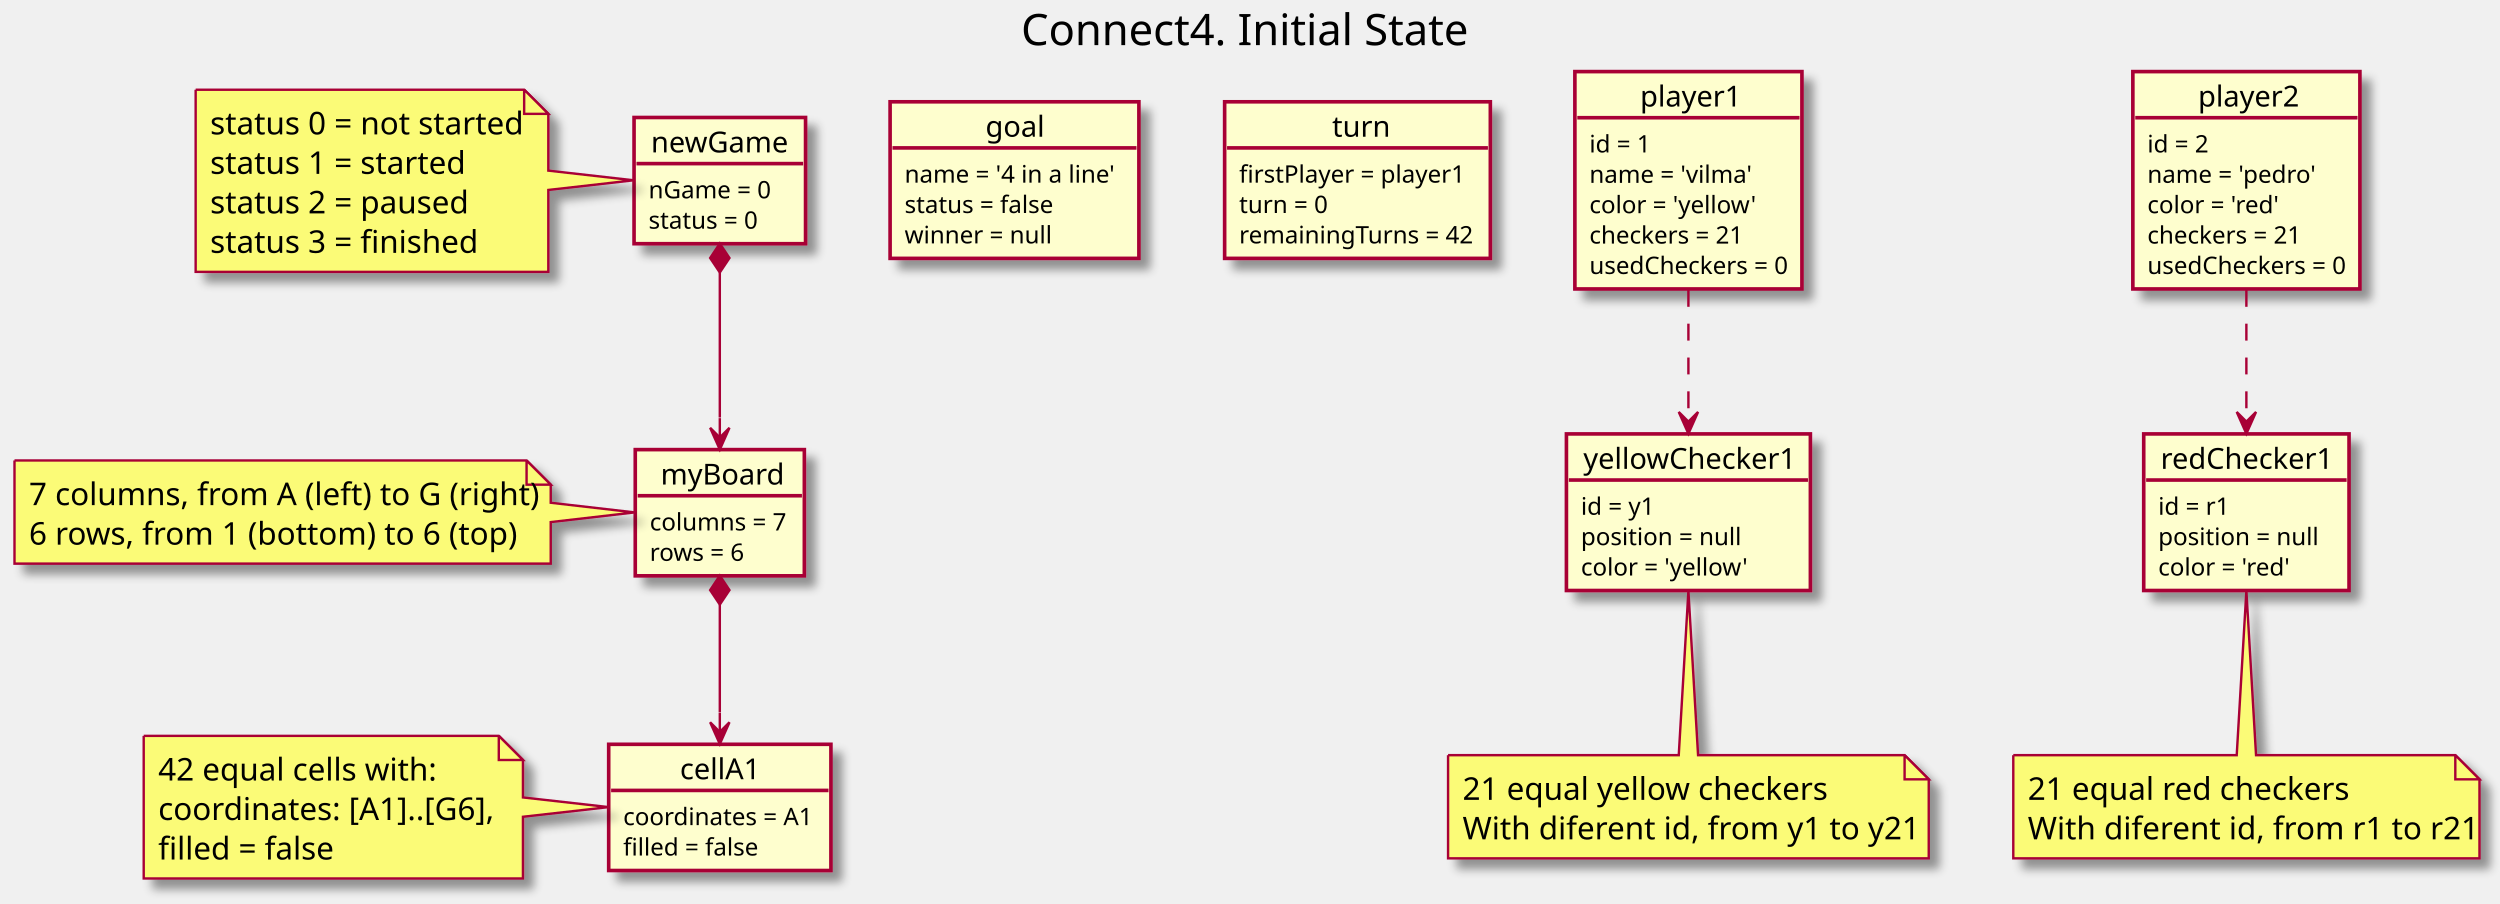
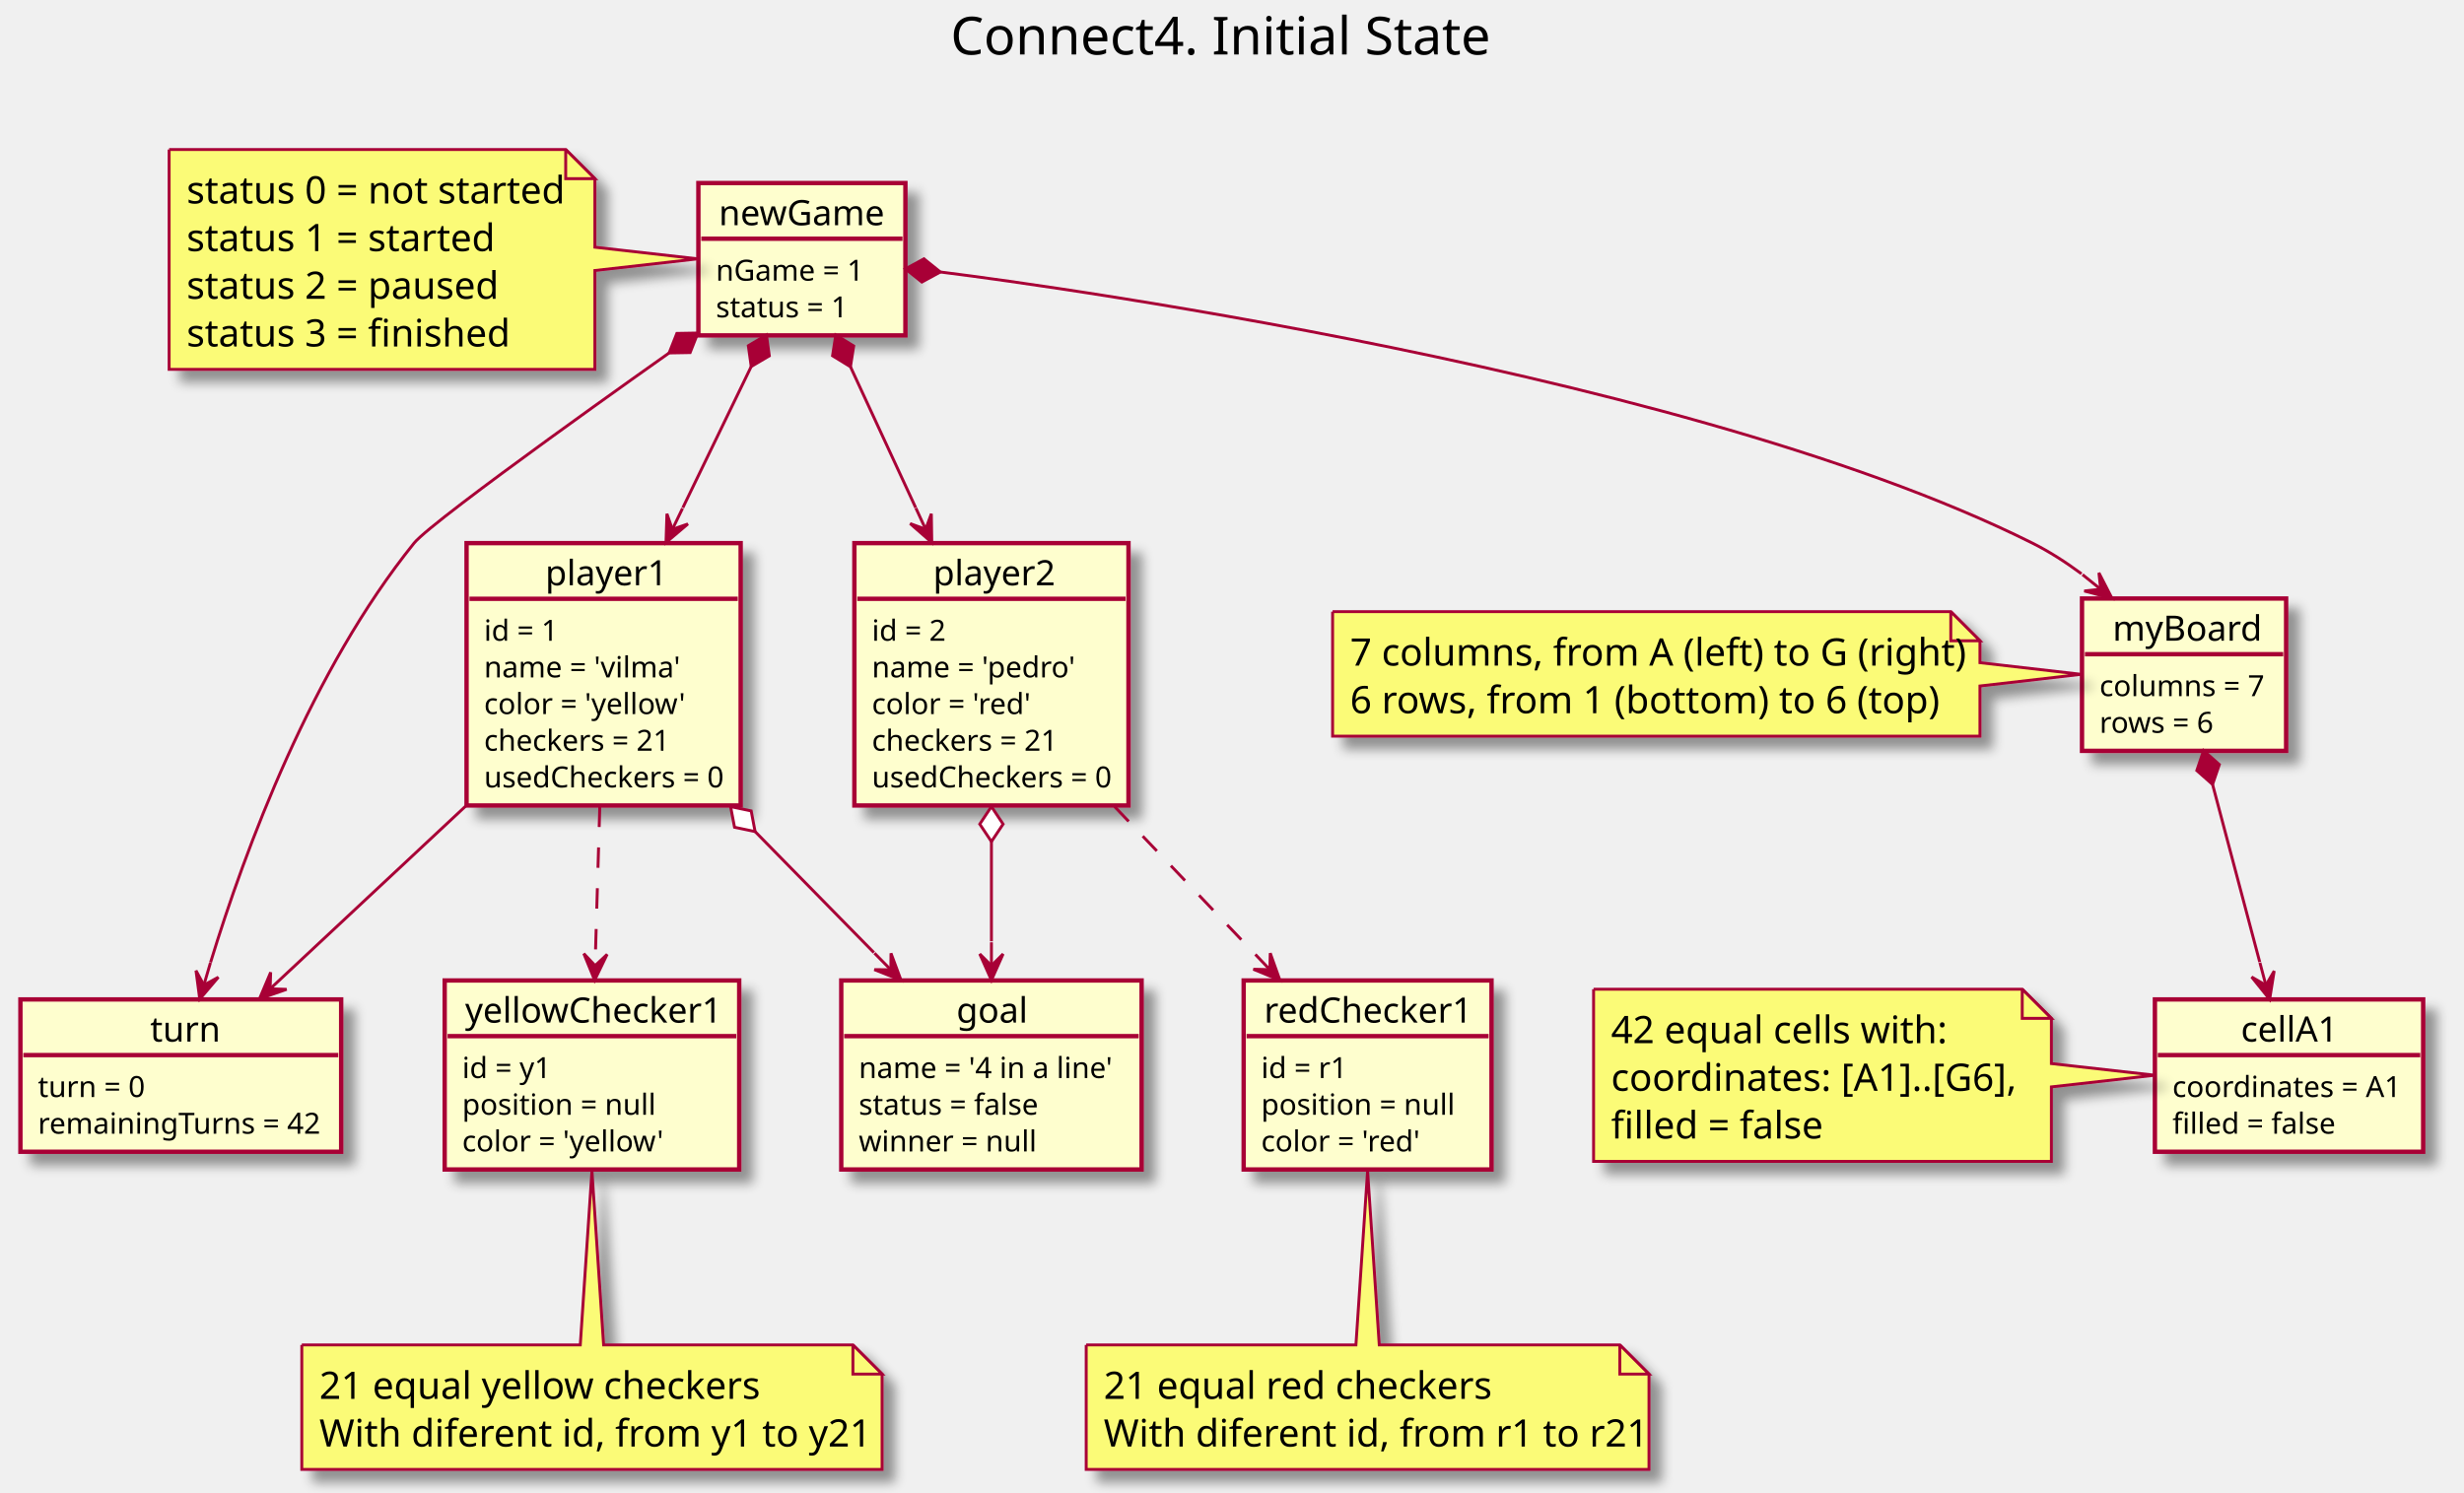
- <svg xmlns="http://www.w3.org/2000/svg" contentScriptType="application/ecmascript" contentStyleType="text/css" height="374px" preserveAspectRatio="none" style="width:1035px;height:374px;background:#FFFFFF;" version="1.1" viewBox="0 0 1035 374" width="1035px" zoomAndPan="magnify">
+ <svg xmlns="http://www.w3.org/2000/svg" contentScriptType="application/ecmascript" contentStyleType="text/css" height="512px" preserveAspectRatio="none" style="width:845px;height:512px;background:#FFFFFF;" version="1.1" viewBox="0 0 845 512" width="845px" zoomAndPan="magnify">
  <defs>
-     <filter height="300%" id="f3rmq802ilvh6" width="300%" x="-1" y="-1">
+     <filter height="300%" id="f109fe5ho316vh" width="300%" x="-1" y="-1">
      <feGaussianBlur result="blurOut" stdDeviation="2.0" />
      <feColorMatrix in="blurOut" result="blurOut2" type="matrix" values="0 0 0 0 0 0 0 0 0 0 0 0 0 0 0 0 0 0 .4 0" />
      <feOffset dx="4.0" dy="4.0" in="blurOut2" result="blurOut3" />
      <feBlend in="SourceGraphic" in2="blurOut3" mode="normal" />
    </filter>
  </defs>
  <g>
-     <text fill="#000000" font-family="sans-serif" font-size="18" lengthAdjust="spacing" textLength="175" x="422.75" y="18.686">Connect4. Initial State</text>
-     <rect fill="#FEFECE" filter="url(#f3rmq802ilvh6)" height="52.25" style="stroke:#A80036;stroke-width:1.5;" width="71" x="262.5" y="48.641" />
-     <text fill="#000000" font-family="sans-serif" font-size="12" lengthAdjust="spacing" textLength="57" x="269.5" y="63.098">newGame</text>
-     <line style="stroke:#A80036;stroke-width:1.5;" x1="263.5" x2="332.5" y1="67.734" y2="67.734" />
-     <text fill="#000000" font-family="sans-serif" font-size="10" lengthAdjust="spacing" textLength="53" x="268.5" y="82.115">nGame = 0</text>
-     <text fill="#000000" font-family="sans-serif" font-size="10" lengthAdjust="spacing" textLength="44" x="268.5" y="94.693">status = 0</text>
-     <path d="M81,37.141 L81,112.547 A0,0 0 0 0 81,112.547 L227,112.547 A0,0 0 0 0 227,112.547 L227,78.641 L262.29,74.641 L227,70.641 L227,47.141 L217,37.141 L81,37.141 A0,0 0 0 0 81,37.141 " fill="#FBFB77" filter="url(#f3rmq802ilvh6)" style="stroke:#A80036;stroke-width:1.0;" />
-     <path d="M217,37.141 L217,47.141 L227,47.141 L217,37.141 " fill="#FBFB77" style="stroke:#A80036;stroke-width:1.0;" />
-     <text fill="#000000" font-family="sans-serif" font-size="13" lengthAdjust="spacing" textLength="125" x="87" y="55.636">status 0 = not started</text>
-     <text fill="#000000" font-family="sans-serif" font-size="13" lengthAdjust="spacing" textLength="103" x="87" y="71.987">status 1 = started</text>
-     <text fill="#000000" font-family="sans-serif" font-size="13" lengthAdjust="spacing" textLength="105" x="87" y="88.339">status 2 = paused</text>
-     <text fill="#000000" font-family="sans-serif" font-size="13" lengthAdjust="spacing" textLength="107" x="87" y="104.69">status 3 = finished</text>
-     <rect fill="#FEFECE" filter="url(#f3rmq802ilvh6)" height="64.828" style="stroke:#A80036;stroke-width:1.5;" width="103" x="368.5" y="42.141" />
-     <text fill="#000000" font-family="sans-serif" font-size="12" lengthAdjust="spacing" textLength="24" x="408" y="56.598">goal</text>
-     <line style="stroke:#A80036;stroke-width:1.5;" x1="369.5" x2="470.5" y1="61.234" y2="61.234" />
-     <text fill="#000000" font-family="sans-serif" font-size="10" lengthAdjust="spacing" textLength="91" x="374.5" y="75.615">name = '4 in a line'</text>
-     <text fill="#000000" font-family="sans-serif" font-size="10" lengthAdjust="spacing" textLength="60" x="374.5" y="88.193">status = false</text>
-     <text fill="#000000" font-family="sans-serif" font-size="10" lengthAdjust="spacing" textLength="61" x="374.5" y="100.772">winner = null</text>
-     <rect fill="#FEFECE" filter="url(#f3rmq802ilvh6)" height="64.828" style="stroke:#A80036;stroke-width:1.5;" width="110" x="507" y="42.141" />
-     <text fill="#000000" font-family="sans-serif" font-size="12" lengthAdjust="spacing" textLength="21" x="551.5" y="56.598">turn</text>
-     <line style="stroke:#A80036;stroke-width:1.5;" x1="508" x2="616" y1="61.234" y2="61.234" />
-     <text fill="#000000" font-family="sans-serif" font-size="10" lengthAdjust="spacing" textLength="93" x="513" y="75.615">firstPlayer = player1</text>
-     <text fill="#000000" font-family="sans-serif" font-size="10" lengthAdjust="spacing" textLength="36" x="513" y="88.193">turn = 0</text>
-     <text fill="#000000" font-family="sans-serif" font-size="10" lengthAdjust="spacing" textLength="98" x="513" y="100.772">remainingTurns = 42</text>
-     <rect fill="#FEFECE" filter="url(#f3rmq802ilvh6)" height="52.25" style="stroke:#A80036;stroke-width:1.5;" width="70" x="263" y="186.141" />
-     <text fill="#000000" font-family="sans-serif" font-size="12" lengthAdjust="spacing" textLength="49" x="273.5" y="200.598">myBoard</text>
-     <line style="stroke:#A80036;stroke-width:1.5;" x1="264" x2="332" y1="205.234" y2="205.234" />
-     <text fill="#000000" font-family="sans-serif" font-size="10" lengthAdjust="spacing" textLength="58" x="269" y="219.615">columns = 7</text>
-     <text fill="#000000" font-family="sans-serif" font-size="10" lengthAdjust="spacing" textLength="38" x="269" y="232.193">rows = 6</text>
-     <rect fill="#FEFECE" filter="url(#f3rmq802ilvh6)" height="52.25" style="stroke:#A80036;stroke-width:1.5;" width="92" x="252" y="308.141" />
-     <text fill="#000000" font-family="sans-serif" font-size="12" lengthAdjust="spacing" textLength="33" x="281.5" y="322.598">cellA1</text>
-     <line style="stroke:#A80036;stroke-width:1.5;" x1="253" x2="343" y1="327.234" y2="327.234" />
-     <text fill="#000000" font-family="sans-serif" font-size="10" lengthAdjust="spacing" textLength="80" x="258" y="341.615">coordinates = A1</text>
-     <text fill="#000000" font-family="sans-serif" font-size="10" lengthAdjust="spacing" textLength="58" x="258" y="354.193">filled = false</text>
-     <rect fill="#FEFECE" filter="url(#f3rmq802ilvh6)" height="89.984" style="stroke:#A80036;stroke-width:1.5;" width="94" x="652" y="29.641" />
-     <text fill="#000000" font-family="sans-serif" font-size="12" lengthAdjust="spacing" textLength="40" x="679" y="44.098">player1</text>
-     <line style="stroke:#A80036;stroke-width:1.5;" x1="653" x2="745" y1="48.734" y2="48.734" />
-     <text fill="#000000" font-family="sans-serif" font-size="10" lengthAdjust="spacing" textLength="27" x="658" y="63.115">id = 1</text>
-     <text fill="#000000" font-family="sans-serif" font-size="10" lengthAdjust="spacing" textLength="69" x="658" y="75.693">name = 'vilma'</text>
-     <text fill="#000000" font-family="sans-serif" font-size="10" lengthAdjust="spacing" textLength="70" x="658" y="88.272">color = 'yellow'</text>
-     <text fill="#000000" font-family="sans-serif" font-size="10" lengthAdjust="spacing" textLength="65" x="658" y="100.85">checkers = 21</text>
-     <text fill="#000000" font-family="sans-serif" font-size="10" lengthAdjust="spacing" textLength="82" x="658" y="113.428">usedCheckers = 0</text>
-     <rect fill="#FEFECE" filter="url(#f3rmq802ilvh6)" height="89.984" style="stroke:#A80036;stroke-width:1.5;" width="94" x="883" y="29.641" />
-     <text fill="#000000" font-family="sans-serif" font-size="12" lengthAdjust="spacing" textLength="40" x="910" y="44.098">player2</text>
-     <line style="stroke:#A80036;stroke-width:1.5;" x1="884" x2="976" y1="48.734" y2="48.734" />
-     <text fill="#000000" font-family="sans-serif" font-size="10" lengthAdjust="spacing" textLength="27" x="889" y="63.115">id = 2</text>
-     <text fill="#000000" font-family="sans-serif" font-size="10" lengthAdjust="spacing" textLength="70" x="889" y="75.693">name = 'pedro'</text>
-     <text fill="#000000" font-family="sans-serif" font-size="10" lengthAdjust="spacing" textLength="55" x="889" y="88.272">color = 'red'</text>
-     <text fill="#000000" font-family="sans-serif" font-size="10" lengthAdjust="spacing" textLength="65" x="889" y="100.85">checkers = 21</text>
-     <text fill="#000000" font-family="sans-serif" font-size="10" lengthAdjust="spacing" textLength="82" x="889" y="113.428">usedCheckers = 0</text>
-     <rect fill="#FEFECE" filter="url(#f3rmq802ilvh6)" height="64.828" style="stroke:#A80036;stroke-width:1.5;" width="85" x="887.5" y="179.641" />
-     <text fill="#000000" font-family="sans-serif" font-size="12" lengthAdjust="spacing" textLength="71" x="894.5" y="194.098">redChecker1</text>
-     <line style="stroke:#A80036;stroke-width:1.5;" x1="888.5" x2="971.5" y1="198.734" y2="198.734" />
-     <text fill="#000000" font-family="sans-serif" font-size="10" lengthAdjust="spacing" textLength="30" x="893.5" y="213.115">id = r1</text>
-     <text fill="#000000" font-family="sans-serif" font-size="10" lengthAdjust="spacing" textLength="67" x="893.5" y="225.693">position = null</text>
-     <text fill="#000000" font-family="sans-serif" font-size="10" lengthAdjust="spacing" textLength="55" x="893.5" y="238.272">color = 'red'</text>
-     <rect fill="#FEFECE" filter="url(#f3rmq802ilvh6)" height="64.828" style="stroke:#A80036;stroke-width:1.5;" width="101" x="648.5" y="179.641" />
-     <text fill="#000000" font-family="sans-serif" font-size="12" lengthAdjust="spacing" textLength="87" x="655.5" y="194.098">yellowChecker1</text>
-     <line style="stroke:#A80036;stroke-width:1.5;" x1="649.5" x2="748.5" y1="198.734" y2="198.734" />
-     <text fill="#000000" font-family="sans-serif" font-size="10" lengthAdjust="spacing" textLength="32" x="654.5" y="213.115">id = y1</text>
-     <text fill="#000000" font-family="sans-serif" font-size="10" lengthAdjust="spacing" textLength="67" x="654.5" y="225.693">position = null</text>
-     <text fill="#000000" font-family="sans-serif" font-size="10" lengthAdjust="spacing" textLength="70" x="654.5" y="238.272">color = 'yellow'</text>
-     <path d="M6,190.641 L6,233.344 A0,0 0 0 0 6,233.344 L228,233.344 A0,0 0 0 0 228,233.344 L228,216.141 L262.73,212.141 L228,208.141 L228,200.641 L218,190.641 L6,190.641 A0,0 0 0 0 6,190.641 " fill="#FBFB77" filter="url(#f3rmq802ilvh6)" style="stroke:#A80036;stroke-width:1.0;" />
-     <path d="M218,190.641 L218,200.641 L228,200.641 L218,190.641 " fill="#FBFB77" style="stroke:#A80036;stroke-width:1.0;" />
-     <text fill="#000000" font-family="sans-serif" font-size="13" lengthAdjust="spacing" textLength="201" x="12" y="209.136">7 columns, from A (left) to G (right)</text>
-     <text fill="#000000" font-family="sans-serif" font-size="13" lengthAdjust="spacing" textLength="190" x="12" y="225.487">6 rows, from 1 (bottom) to 6 (top)</text>
-     <path d="M59.5,304.641 L59.5,363.695 A0,0 0 0 0 59.5,363.695 L216.5,363.695 A0,0 0 0 0 216.5,363.695 L216.5,338.141 L251.98,334.141 L216.5,330.141 L216.5,314.641 L206.5,304.641 L59.5,304.641 A0,0 0 0 0 59.5,304.641 " fill="#FBFB77" filter="url(#f3rmq802ilvh6)" style="stroke:#A80036;stroke-width:1.0;" />
-     <path d="M206.5,304.641 L206.5,314.641 L216.5,314.641 L206.5,304.641 " fill="#FBFB77" style="stroke:#A80036;stroke-width:1.0;" />
-     <text fill="#000000" font-family="sans-serif" font-size="13" lengthAdjust="spacing" textLength="111" x="65.5" y="323.136">42 equal cells with:</text>
-     <text fill="#000000" font-family="sans-serif" font-size="13" lengthAdjust="spacing" textLength="136" x="65.5" y="339.487">coordinates: [A1]..[G6],</text>
-     <text fill="#000000" font-family="sans-serif" font-size="13" lengthAdjust="spacing" textLength="69" x="65.5" y="355.839">filled = false</text>
-     <path d="M599.5,312.641 L599.5,355.344 A0,0 0 0 0 599.5,355.344 L798.5,355.344 A0,0 0 0 0 798.5,355.344 L798.5,322.641 L788.5,312.641 L703,312.641 L699,244.671 L695,312.641 L599.5,312.641 A0,0 0 0 0 599.5,312.641 " fill="#FBFB77" filter="url(#f3rmq802ilvh6)" style="stroke:#A80036;stroke-width:1.0;" />
-     <path d="M788.5,312.641 L788.5,322.641 L798.5,322.641 L788.5,312.641 " fill="#FBFB77" style="stroke:#A80036;stroke-width:1.0;" />
-     <text fill="#000000" font-family="sans-serif" font-size="13" lengthAdjust="spacing" textLength="146" x="605.5" y="331.136">21 equal yellow checkers</text>
-     <text fill="#000000" font-family="sans-serif" font-size="13" lengthAdjust="spacing" textLength="178" x="605.5" y="347.487">With diferent id, from y1 to y21</text>
-     <path d="M833.5,312.641 L833.5,355.344 A0,0 0 0 0 833.5,355.344 L1026.5,355.344 A0,0 0 0 0 1026.5,355.344 L1026.5,322.641 L1016.5,312.641 L934,312.641 L930,244.671 L926,312.641 L833.5,312.641 A0,0 0 0 0 833.5,312.641 " fill="#FBFB77" filter="url(#f3rmq802ilvh6)" style="stroke:#A80036;stroke-width:1.0;" />
-     <path d="M1016.5,312.641 L1016.5,322.641 L1026.5,322.641 L1016.5,312.641 " fill="#FBFB77" style="stroke:#A80036;stroke-width:1.0;" />
-     <text fill="#000000" font-family="sans-serif" font-size="13" lengthAdjust="spacing" textLength="128" x="839.5" y="331.136">21 equal red checkers</text>
-     <text fill="#000000" font-family="sans-serif" font-size="13" lengthAdjust="spacing" textLength="172" x="839.5" y="347.487">With diferent id, from r1 to r21</text>
-     <path codeLine="99" d="M298,112.811 C298,112.811 298,154.441 298,172.851 " fill="none" id="newGame-myBoard" style="stroke:#A80036;stroke-width:1.0;" />
-     <polygon fill="#A80036" points="298,186.111,302,177.111,298,181.111,294,177.111,298,186.111" style="stroke:#A80036;stroke-width:1.0;" />
-     <line style="stroke:#A80036;stroke-width:1.0;" x1="298" x2="298" y1="181.111" y2="173.111" />
-     <polygon fill="#A80036" points="298,100.811,294,106.811,298,112.811,302,106.811,298,100.811" style="stroke:#A80036;stroke-width:1.0;" />
-     <path codeLine="100" d="M298,250.301 C298,250.301 298,280.971 298,294.861 " fill="none" id="myBoard-cellA1" style="stroke:#A80036;stroke-width:1.0;" />
-     <polygon fill="#A80036" points="298,308.021,302,299.021,298,303.021,294,299.021,298,308.021" style="stroke:#A80036;stroke-width:1.0;" />
-     <line style="stroke:#A80036;stroke-width:1.0;" x1="298" x2="298" y1="303.021" y2="295.021" />
-     <polygon fill="#A80036" points="298,238.301,294,244.301,298,250.301,302,244.301,298,238.301" style="stroke:#A80036;stroke-width:1.0;" />
-     <path codeLine="102" d="M699,120.011 C699,137.631 699,157.671 699,174.451 " fill="none" id="player1-to-yellowChecker1" style="stroke:#A80036;stroke-width:1.0;stroke-dasharray:7.0,7.0;" />
-     <polygon fill="#A80036" points="699,179.551,703,170.551,699,174.551,695,170.551,699,179.551" style="stroke:#A80036;stroke-width:1.0;" />
-     <path codeLine="103" d="M930,120.011 C930,137.631 930,157.671 930,174.451 " fill="none" id="player2-to-redChecker1" style="stroke:#A80036;stroke-width:1.0;stroke-dasharray:7.0,7.0;" />
-     <polygon fill="#A80036" points="930,179.551,934,170.551,930,174.551,926,170.551,930,179.551" style="stroke:#A80036;stroke-width:1.0;" />
+     <text fill="#000000" font-family="sans-serif" font-size="18" lengthAdjust="spacing" textLength="175" x="326" y="18.686">Connect4. Initial State</text>
+     <text fill="#000000" font-family="sans-serif" font-size="18" lengthAdjust="spacing" textLength="0" x="418.5" y="41.326" />
+     <rect fill="#FEFECE" filter="url(#f109fe5ho316vh)" height="52.25" style="stroke:#A80036;stroke-width:1.5;" width="71" x="239.5" y="62.781" />
+     <text fill="#000000" font-family="sans-serif" font-size="12" lengthAdjust="spacing" textLength="57" x="246.5" y="77.238">newGame</text>
+     <line style="stroke:#A80036;stroke-width:1.5;" x1="240.5" x2="309.5" y1="81.875" y2="81.875" />
+     <text fill="#000000" font-family="sans-serif" font-size="10" lengthAdjust="spacing" textLength="53" x="245.5" y="96.256">nGame = 1</text>
+     <text fill="#000000" font-family="sans-serif" font-size="10" lengthAdjust="spacing" textLength="44" x="245.5" y="108.834">status = 1</text>
+     <path d="M58,51.281 L58,126.688 A0,0 0 0 0 58,126.688 L204,126.688 A0,0 0 0 0 204,126.688 L204,92.781 L239.29,88.781 L204,84.781 L204,61.281 L194,51.281 L58,51.281 A0,0 0 0 0 58,51.281 " fill="#FBFB77" filter="url(#f109fe5ho316vh)" style="stroke:#A80036;stroke-width:1.0;" />
+     <path d="M194,51.281 L194,61.281 L204,61.281 L194,51.281 " fill="#FBFB77" style="stroke:#A80036;stroke-width:1.0;" />
+     <text fill="#000000" font-family="sans-serif" font-size="13" lengthAdjust="spacing" textLength="125" x="64" y="69.776">status 0 = not started</text>
+     <text fill="#000000" font-family="sans-serif" font-size="13" lengthAdjust="spacing" textLength="103" x="64" y="86.128">status 1 = started</text>
+     <text fill="#000000" font-family="sans-serif" font-size="13" lengthAdjust="spacing" textLength="105" x="64" y="102.48">status 2 = paused</text>
+     <text fill="#000000" font-family="sans-serif" font-size="13" lengthAdjust="spacing" textLength="107" x="64" y="118.831">status 3 = finished</text>
+     <rect fill="#FEFECE" filter="url(#f109fe5ho316vh)" height="64.828" style="stroke:#A80036;stroke-width:1.5;" width="103" x="288.5" y="336.281" />
+     <text fill="#000000" font-family="sans-serif" font-size="12" lengthAdjust="spacing" textLength="24" x="328" y="350.738">goal</text>
+     <line style="stroke:#A80036;stroke-width:1.5;" x1="289.5" x2="390.5" y1="355.375" y2="355.375" />
+     <text fill="#000000" font-family="sans-serif" font-size="10" lengthAdjust="spacing" textLength="91" x="294.5" y="369.756">name = '4 in a line'</text>
+     <text fill="#000000" font-family="sans-serif" font-size="10" lengthAdjust="spacing" textLength="60" x="294.5" y="382.334">status = false</text>
+     <text fill="#000000" font-family="sans-serif" font-size="10" lengthAdjust="spacing" textLength="61" x="294.5" y="394.912">winner = null</text>
+     <rect fill="#FEFECE" filter="url(#f109fe5ho316vh)" height="52.25" style="stroke:#A80036;stroke-width:1.5;" width="110" x="7" y="342.781" />
+     <text fill="#000000" font-family="sans-serif" font-size="12" lengthAdjust="spacing" textLength="21" x="51.5" y="357.238">turn</text>
+     <line style="stroke:#A80036;stroke-width:1.5;" x1="8" x2="116" y1="361.875" y2="361.875" />
+     <text fill="#000000" font-family="sans-serif" font-size="10" lengthAdjust="spacing" textLength="36" x="13" y="376.256">turn = 0</text>
+     <text fill="#000000" font-family="sans-serif" font-size="10" lengthAdjust="spacing" textLength="98" x="13" y="388.834">remainingTurns = 42</text>
+     <rect fill="#FEFECE" filter="url(#f109fe5ho316vh)" height="52.25" style="stroke:#A80036;stroke-width:1.5;" width="70" x="714" y="205.281" />
+     <text fill="#000000" font-family="sans-serif" font-size="12" lengthAdjust="spacing" textLength="49" x="724.5" y="219.738">myBoard</text>
+     <line style="stroke:#A80036;stroke-width:1.5;" x1="715" x2="783" y1="224.375" y2="224.375" />
+     <text fill="#000000" font-family="sans-serif" font-size="10" lengthAdjust="spacing" textLength="58" x="720" y="238.756">columns = 7</text>
+     <text fill="#000000" font-family="sans-serif" font-size="10" lengthAdjust="spacing" textLength="38" x="720" y="251.334">rows = 6</text>
+     <rect fill="#FEFECE" filter="url(#f109fe5ho316vh)" height="52.25" style="stroke:#A80036;stroke-width:1.5;" width="92" x="739" y="342.781" />
+     <text fill="#000000" font-family="sans-serif" font-size="12" lengthAdjust="spacing" textLength="33" x="768.5" y="357.238">cellA1</text>
+     <line style="stroke:#A80036;stroke-width:1.5;" x1="740" x2="830" y1="361.875" y2="361.875" />
+     <text fill="#000000" font-family="sans-serif" font-size="10" lengthAdjust="spacing" textLength="80" x="745" y="376.256">coordinates = A1</text>
+     <text fill="#000000" font-family="sans-serif" font-size="10" lengthAdjust="spacing" textLength="58" x="745" y="388.834">filled = false</text>
+     <rect fill="#FEFECE" filter="url(#f109fe5ho316vh)" height="89.984" style="stroke:#A80036;stroke-width:1.5;" width="94" x="160" y="186.281" />
+     <text fill="#000000" font-family="sans-serif" font-size="12" lengthAdjust="spacing" textLength="40" x="187" y="200.738">player1</text>
+     <line style="stroke:#A80036;stroke-width:1.5;" x1="161" x2="253" y1="205.375" y2="205.375" />
+     <text fill="#000000" font-family="sans-serif" font-size="10" lengthAdjust="spacing" textLength="27" x="166" y="219.756">id = 1</text>
+     <text fill="#000000" font-family="sans-serif" font-size="10" lengthAdjust="spacing" textLength="69" x="166" y="232.334">name = 'vilma'</text>
+     <text fill="#000000" font-family="sans-serif" font-size="10" lengthAdjust="spacing" textLength="70" x="166" y="244.912">color = 'yellow'</text>
+     <text fill="#000000" font-family="sans-serif" font-size="10" lengthAdjust="spacing" textLength="65" x="166" y="257.49">checkers = 21</text>
+     <text fill="#000000" font-family="sans-serif" font-size="10" lengthAdjust="spacing" textLength="82" x="166" y="270.068">usedCheckers = 0</text>
+     <rect fill="#FEFECE" filter="url(#f109fe5ho316vh)" height="89.984" style="stroke:#A80036;stroke-width:1.5;" width="94" x="293" y="186.281" />
+     <text fill="#000000" font-family="sans-serif" font-size="12" lengthAdjust="spacing" textLength="40" x="320" y="200.738">player2</text>
+     <line style="stroke:#A80036;stroke-width:1.5;" x1="294" x2="386" y1="205.375" y2="205.375" />
+     <text fill="#000000" font-family="sans-serif" font-size="10" lengthAdjust="spacing" textLength="27" x="299" y="219.756">id = 2</text>
+     <text fill="#000000" font-family="sans-serif" font-size="10" lengthAdjust="spacing" textLength="70" x="299" y="232.334">name = 'pedro'</text>
+     <text fill="#000000" font-family="sans-serif" font-size="10" lengthAdjust="spacing" textLength="55" x="299" y="244.912">color = 'red'</text>
+     <text fill="#000000" font-family="sans-serif" font-size="10" lengthAdjust="spacing" textLength="65" x="299" y="257.49">checkers = 21</text>
+     <text fill="#000000" font-family="sans-serif" font-size="10" lengthAdjust="spacing" textLength="82" x="299" y="270.068">usedCheckers = 0</text>
+     <rect fill="#FEFECE" filter="url(#f109fe5ho316vh)" height="64.828" style="stroke:#A80036;stroke-width:1.5;" width="85" x="426.5" y="336.281" />
+     <text fill="#000000" font-family="sans-serif" font-size="12" lengthAdjust="spacing" textLength="71" x="433.5" y="350.738">redChecker1</text>
+     <line style="stroke:#A80036;stroke-width:1.5;" x1="427.5" x2="510.5" y1="355.375" y2="355.375" />
+     <text fill="#000000" font-family="sans-serif" font-size="10" lengthAdjust="spacing" textLength="30" x="432.5" y="369.756">id = r1</text>
+     <text fill="#000000" font-family="sans-serif" font-size="10" lengthAdjust="spacing" textLength="67" x="432.5" y="382.334">position = null</text>
+     <text fill="#000000" font-family="sans-serif" font-size="10" lengthAdjust="spacing" textLength="55" x="432.5" y="394.912">color = 'red'</text>
+     <rect fill="#FEFECE" filter="url(#f109fe5ho316vh)" height="64.828" style="stroke:#A80036;stroke-width:1.5;" width="101" x="152.5" y="336.281" />
+     <text fill="#000000" font-family="sans-serif" font-size="12" lengthAdjust="spacing" textLength="87" x="159.5" y="350.738">yellowChecker1</text>
+     <line style="stroke:#A80036;stroke-width:1.5;" x1="153.5" x2="252.5" y1="355.375" y2="355.375" />
+     <text fill="#000000" font-family="sans-serif" font-size="10" lengthAdjust="spacing" textLength="32" x="158.5" y="369.756">id = y1</text>
+     <text fill="#000000" font-family="sans-serif" font-size="10" lengthAdjust="spacing" textLength="67" x="158.5" y="382.334">position = null</text>
+     <text fill="#000000" font-family="sans-serif" font-size="10" lengthAdjust="spacing" textLength="70" x="158.5" y="394.912">color = 'yellow'</text>
+     <path d="M457,209.781 L457,252.484 A0,0 0 0 0 457,252.484 L679,252.484 A0,0 0 0 0 679,252.484 L679,235.281 L713.73,231.281 L679,227.281 L679,219.781 L669,209.781 L457,209.781 A0,0 0 0 0 457,209.781 " fill="#FBFB77" filter="url(#f109fe5ho316vh)" style="stroke:#A80036;stroke-width:1.0;" />
+     <path d="M669,209.781 L669,219.781 L679,219.781 L669,209.781 " fill="#FBFB77" style="stroke:#A80036;stroke-width:1.0;" />
+     <text fill="#000000" font-family="sans-serif" font-size="13" lengthAdjust="spacing" textLength="201" x="463" y="228.276">7 columns, from A (left) to G (right)</text>
+     <text fill="#000000" font-family="sans-serif" font-size="13" lengthAdjust="spacing" textLength="190" x="463" y="244.628">6 rows, from 1 (bottom) to 6 (top)</text>
+     <path d="M546.5,339.281 L546.5,398.336 A0,0 0 0 0 546.5,398.336 L703.5,398.336 A0,0 0 0 0 703.5,398.336 L703.5,372.781 L738.98,368.781 L703.5,364.781 L703.5,349.281 L693.5,339.281 L546.5,339.281 A0,0 0 0 0 546.5,339.281 " fill="#FBFB77" filter="url(#f109fe5ho316vh)" style="stroke:#A80036;stroke-width:1.0;" />
+     <path d="M693.5,339.281 L693.5,349.281 L703.5,349.281 L693.5,339.281 " fill="#FBFB77" style="stroke:#A80036;stroke-width:1.0;" />
+     <text fill="#000000" font-family="sans-serif" font-size="13" lengthAdjust="spacing" textLength="111" x="552.5" y="357.776">42 equal cells with:</text>
+     <text fill="#000000" font-family="sans-serif" font-size="13" lengthAdjust="spacing" textLength="136" x="552.5" y="374.128">coordinates: [A1]..[G6],</text>
+     <text fill="#000000" font-family="sans-serif" font-size="13" lengthAdjust="spacing" textLength="69" x="552.5" y="390.479">filled = false</text>
+     <path d="M103.5,461.281 L103.5,503.984 A0,0 0 0 0 103.5,503.984 L302.5,503.984 A0,0 0 0 0 302.5,503.984 L302.5,471.281 L292.5,461.281 L207,461.281 L203,401.581 L199,461.281 L103.5,461.281 A0,0 0 0 0 103.5,461.281 " fill="#FBFB77" filter="url(#f109fe5ho316vh)" style="stroke:#A80036;stroke-width:1.0;" />
+     <path d="M292.5,461.281 L292.5,471.281 L302.5,471.281 L292.5,461.281 " fill="#FBFB77" style="stroke:#A80036;stroke-width:1.0;" />
+     <text fill="#000000" font-family="sans-serif" font-size="13" lengthAdjust="spacing" textLength="146" x="109.5" y="479.776">21 equal yellow checkers</text>
+     <text fill="#000000" font-family="sans-serif" font-size="13" lengthAdjust="spacing" textLength="178" x="109.5" y="496.128">With diferent id, from y1 to y21</text>
+     <path d="M372.5,461.281 L372.5,503.984 A0,0 0 0 0 372.5,503.984 L565.5,503.984 A0,0 0 0 0 565.5,503.984 L565.5,471.281 L555.5,461.281 L473,461.281 L469,401.581 L465,461.281 L372.5,461.281 A0,0 0 0 0 372.5,461.281 " fill="#FBFB77" filter="url(#f109fe5ho316vh)" style="stroke:#A80036;stroke-width:1.0;" />
+     <path d="M555.5,461.281 L555.5,471.281 L565.5,471.281 L555.5,461.281 " fill="#FBFB77" style="stroke:#A80036;stroke-width:1.0;" />
+     <text fill="#000000" font-family="sans-serif" font-size="13" lengthAdjust="spacing" textLength="128" x="378.5" y="479.776">21 equal red checkers</text>
+     <text fill="#000000" font-family="sans-serif" font-size="13" lengthAdjust="spacing" textLength="172" x="378.5" y="496.128">With diferent id, from r1 to r21</text>
+     <path codeLine="98" d="M322.472,93.29 C322.472,93.29 571.52,123.561 697,186.281 C702.78,189.171 708.46,192.831 713.82,196.801 " fill="none" id="newGame-myBoard" style="stroke:#A80036;stroke-width:1.0;" />
+     <polygon fill="#A80036" points="724.3,205.231,719.799,196.471,720.406,202.095,714.782,202.701,724.3,205.231" style="stroke:#A80036;stroke-width:1.0;" />
+     <line style="stroke:#A80036;stroke-width:1.0;" x1="720.406" x2="714.175" y1="202.095" y2="197.086" />
+     <polygon fill="#A80036" points="310.52,92.221,316.14,96.74,322.472,93.29,316.852,88.771,310.52,92.221" style="stroke:#A80036;stroke-width:1.0;" />
+     <path codeLine="99" d="M257.622,125.707 C257.622,125.707 241.88,158.211 234.17,174.141 " fill="none" id="newGame-player1" style="stroke:#A80036;stroke-width:1.0;" />
+     <polygon fill="#A80036" points="228.4,186.061,235.919,179.7,230.577,181.56,228.717,176.218,228.4,186.061" style="stroke:#A80036;stroke-width:1.0;" />
+     <line style="stroke:#A80036;stroke-width:1.0;" x1="230.577" x2="234.065" y1="181.56" y2="174.361" />
+     <polygon fill="#A80036" points="262.84,114.901,256.629,118.565,257.622,125.707,263.833,122.044,262.84,114.901" style="stroke:#A80036;stroke-width:1.0;" />
+     <path codeLine="100" d="M291.657,125.793 C291.657,125.793 306.66,158.211 314.03,174.141 " fill="none" id="newGame-player2" style="stroke:#A80036;stroke-width:1.0;" />
+     <polygon fill="#A80036" points="319.54,186.061,319.388,176.214,317.439,181.524,312.129,179.575,319.54,186.061" style="stroke:#A80036;stroke-width:1.0;" />
+     <line style="stroke:#A80036;stroke-width:1.0;" x1="317.439" x2="314.085" y1="181.524" y2="174.261" />
+     <polygon fill="#A80036" points="286.62,114.901,285.508,122.026,291.657,125.793,292.769,118.668,286.62,114.901" style="stroke:#A80036;stroke-width:1.0;" />
+     <path codeLine="101" d="M229.465,121.053 C229.465,121.053 148.7,177.981 142,186.281 C106.9,229.761 84.16,291.041 72.21,330.091 " fill="none" id="newGame-turn" style="stroke:#A80036;stroke-width:1.0;" />
+     <polygon fill="#A80036" points="68.5,342.661,74.887,335.164,69.917,337.866,67.215,332.897,68.5,342.661" style="stroke:#A80036;stroke-width:1.0;" />
+     <line style="stroke:#A80036;stroke-width:1.0;" x1="69.917" x2="72.175" y1="337.866" y2="330.191" />
+     <polygon fill="#A80036" points="239.33,114.221,232.12,114.349,229.465,121.053,236.675,120.926,239.33,114.221" style="stroke:#A80036;stroke-width:1.0;" />
+     <path codeLine="102" d="M758.777,269.047 C758.777,269.047 770.01,311.351 774.95,329.971 " fill="none" id="myBoard-cellA1" style="stroke:#A80036;stroke-width:1.0;" />
+     <polygon fill="#A80036" points="778.35,342.751,779.903,333.026,777.065,337.919,772.172,335.081,778.35,342.751" style="stroke:#A80036;stroke-width:1.0;" />
+     <line style="stroke:#A80036;stroke-width:1.0;" x1="777.065" x2="775.01" y1="337.919" y2="330.181" />
+     <polygon fill="#A80036" points="755.69,257.451,753.368,264.278,758.777,269.047,761.099,262.22,755.69,257.451" style="stroke:#A80036;stroke-width:1.0;" />
+     <path codeLine="104" d="M205.69,276.651 C205.17,294.271 204.58,314.311 204.08,331.091 " fill="none" id="player1-to-yellowChecker1" style="stroke:#A80036;stroke-width:1.0;stroke-dasharray:7.0,7.0;" />
+     <polygon fill="#A80036" points="203.93,336.191,208.211,327.321,204.087,331.194,200.215,327.07,203.93,336.191" style="stroke:#A80036;stroke-width:1.0;" />
+     <path codeLine="105" d="M382.24,276.651 C399.45,294.731 419.08,315.351 435.31,332.391 " fill="none" id="player2-to-redChecker1" style="stroke:#A80036;stroke-width:1.0;stroke-dasharray:7.0,7.0;" />
+     <polygon fill="#A80036" points="438.93,336.191,435.618,326.916,435.481,332.571,429.826,332.434,438.93,336.191" style="stroke:#A80036;stroke-width:1.0;" />
+     <path codeLine="106" d="M258.956,285.215 C258.956,285.215 287.09,313.881 299.69,326.711 " fill="none" id="player1-goal" style="stroke:#A80036;stroke-width:1.0;" />
+     <polygon fill="#A80036" points="309,336.191,305.558,326.964,305.5,332.62,299.844,332.563,309,336.191" style="stroke:#A80036;stroke-width:1.0;" />
+     <line style="stroke:#A80036;stroke-width:1.0;" x1="305.5" x2="299.89" y1="332.62" y2="326.916" />
+     <polygon fill="#FFFFFF" points="250.55,276.651,251.898,283.735,258.956,285.215,257.608,278.131,250.55,276.651" style="stroke:#A80036;stroke-width:1.0;" />
+     <path codeLine="107" d="M340,288.651 C340,288.651 340,312.261 340,322.851 " fill="none" id="player2-goal" style="stroke:#A80036;stroke-width:1.0;" />
+     <polygon fill="#A80036" points="340,336.191,344,327.191,340,331.191,336,327.191,340,336.191" style="stroke:#A80036;stroke-width:1.0;" />
+     <line style="stroke:#A80036;stroke-width:1.0;" x1="340" x2="340" y1="331.191" y2="323.191" />
+     <polygon fill="#FFFFFF" points="340,276.651,336,282.651,340,288.651,344,282.651,340,276.651" style="stroke:#A80036;stroke-width:1.0;" />
+     <path codeLine="109" d="M159.92,276.271 C137.91,296.851 112.31,320.771 92.81,338.991 " fill="none" id="player1-to-turn" style="stroke:#A80036;stroke-width:1.0;" />
+     <polygon fill="#A80036" points="88.99,342.561,98.292,339.325,92.638,339.142,92.821,333.488,88.99,342.561" style="stroke:#A80036;stroke-width:1.0;" />
  </g>
</svg>
